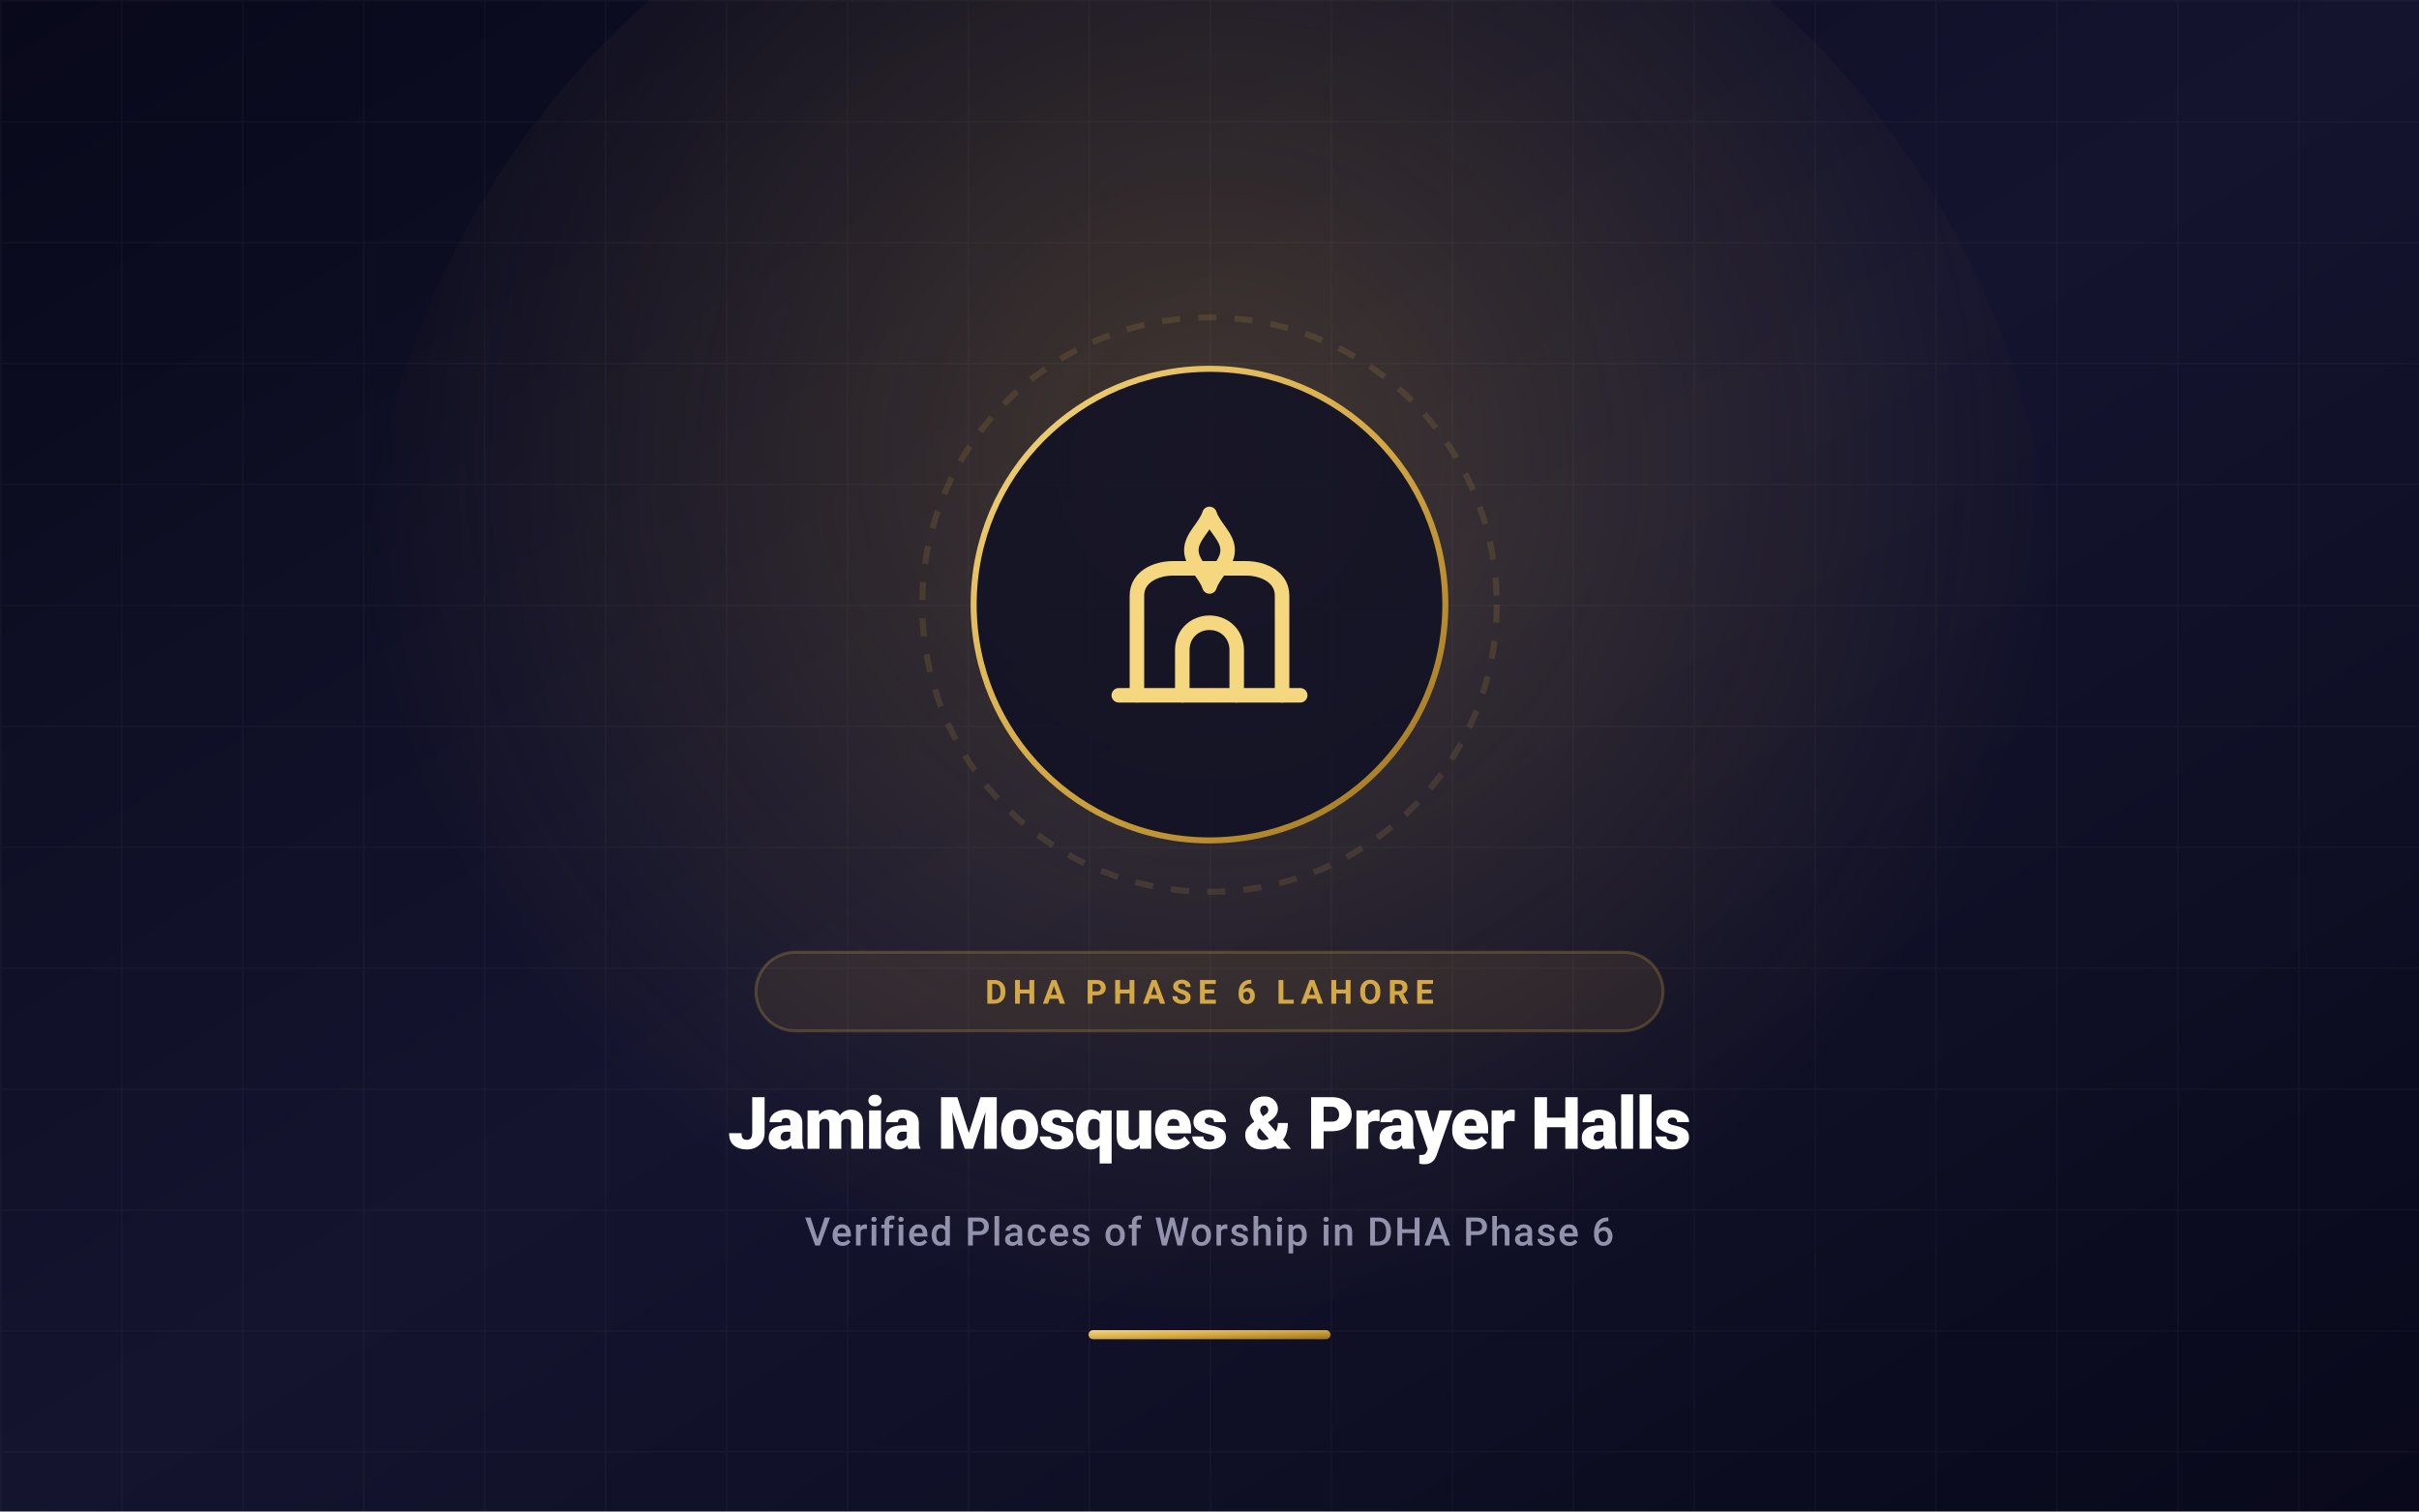
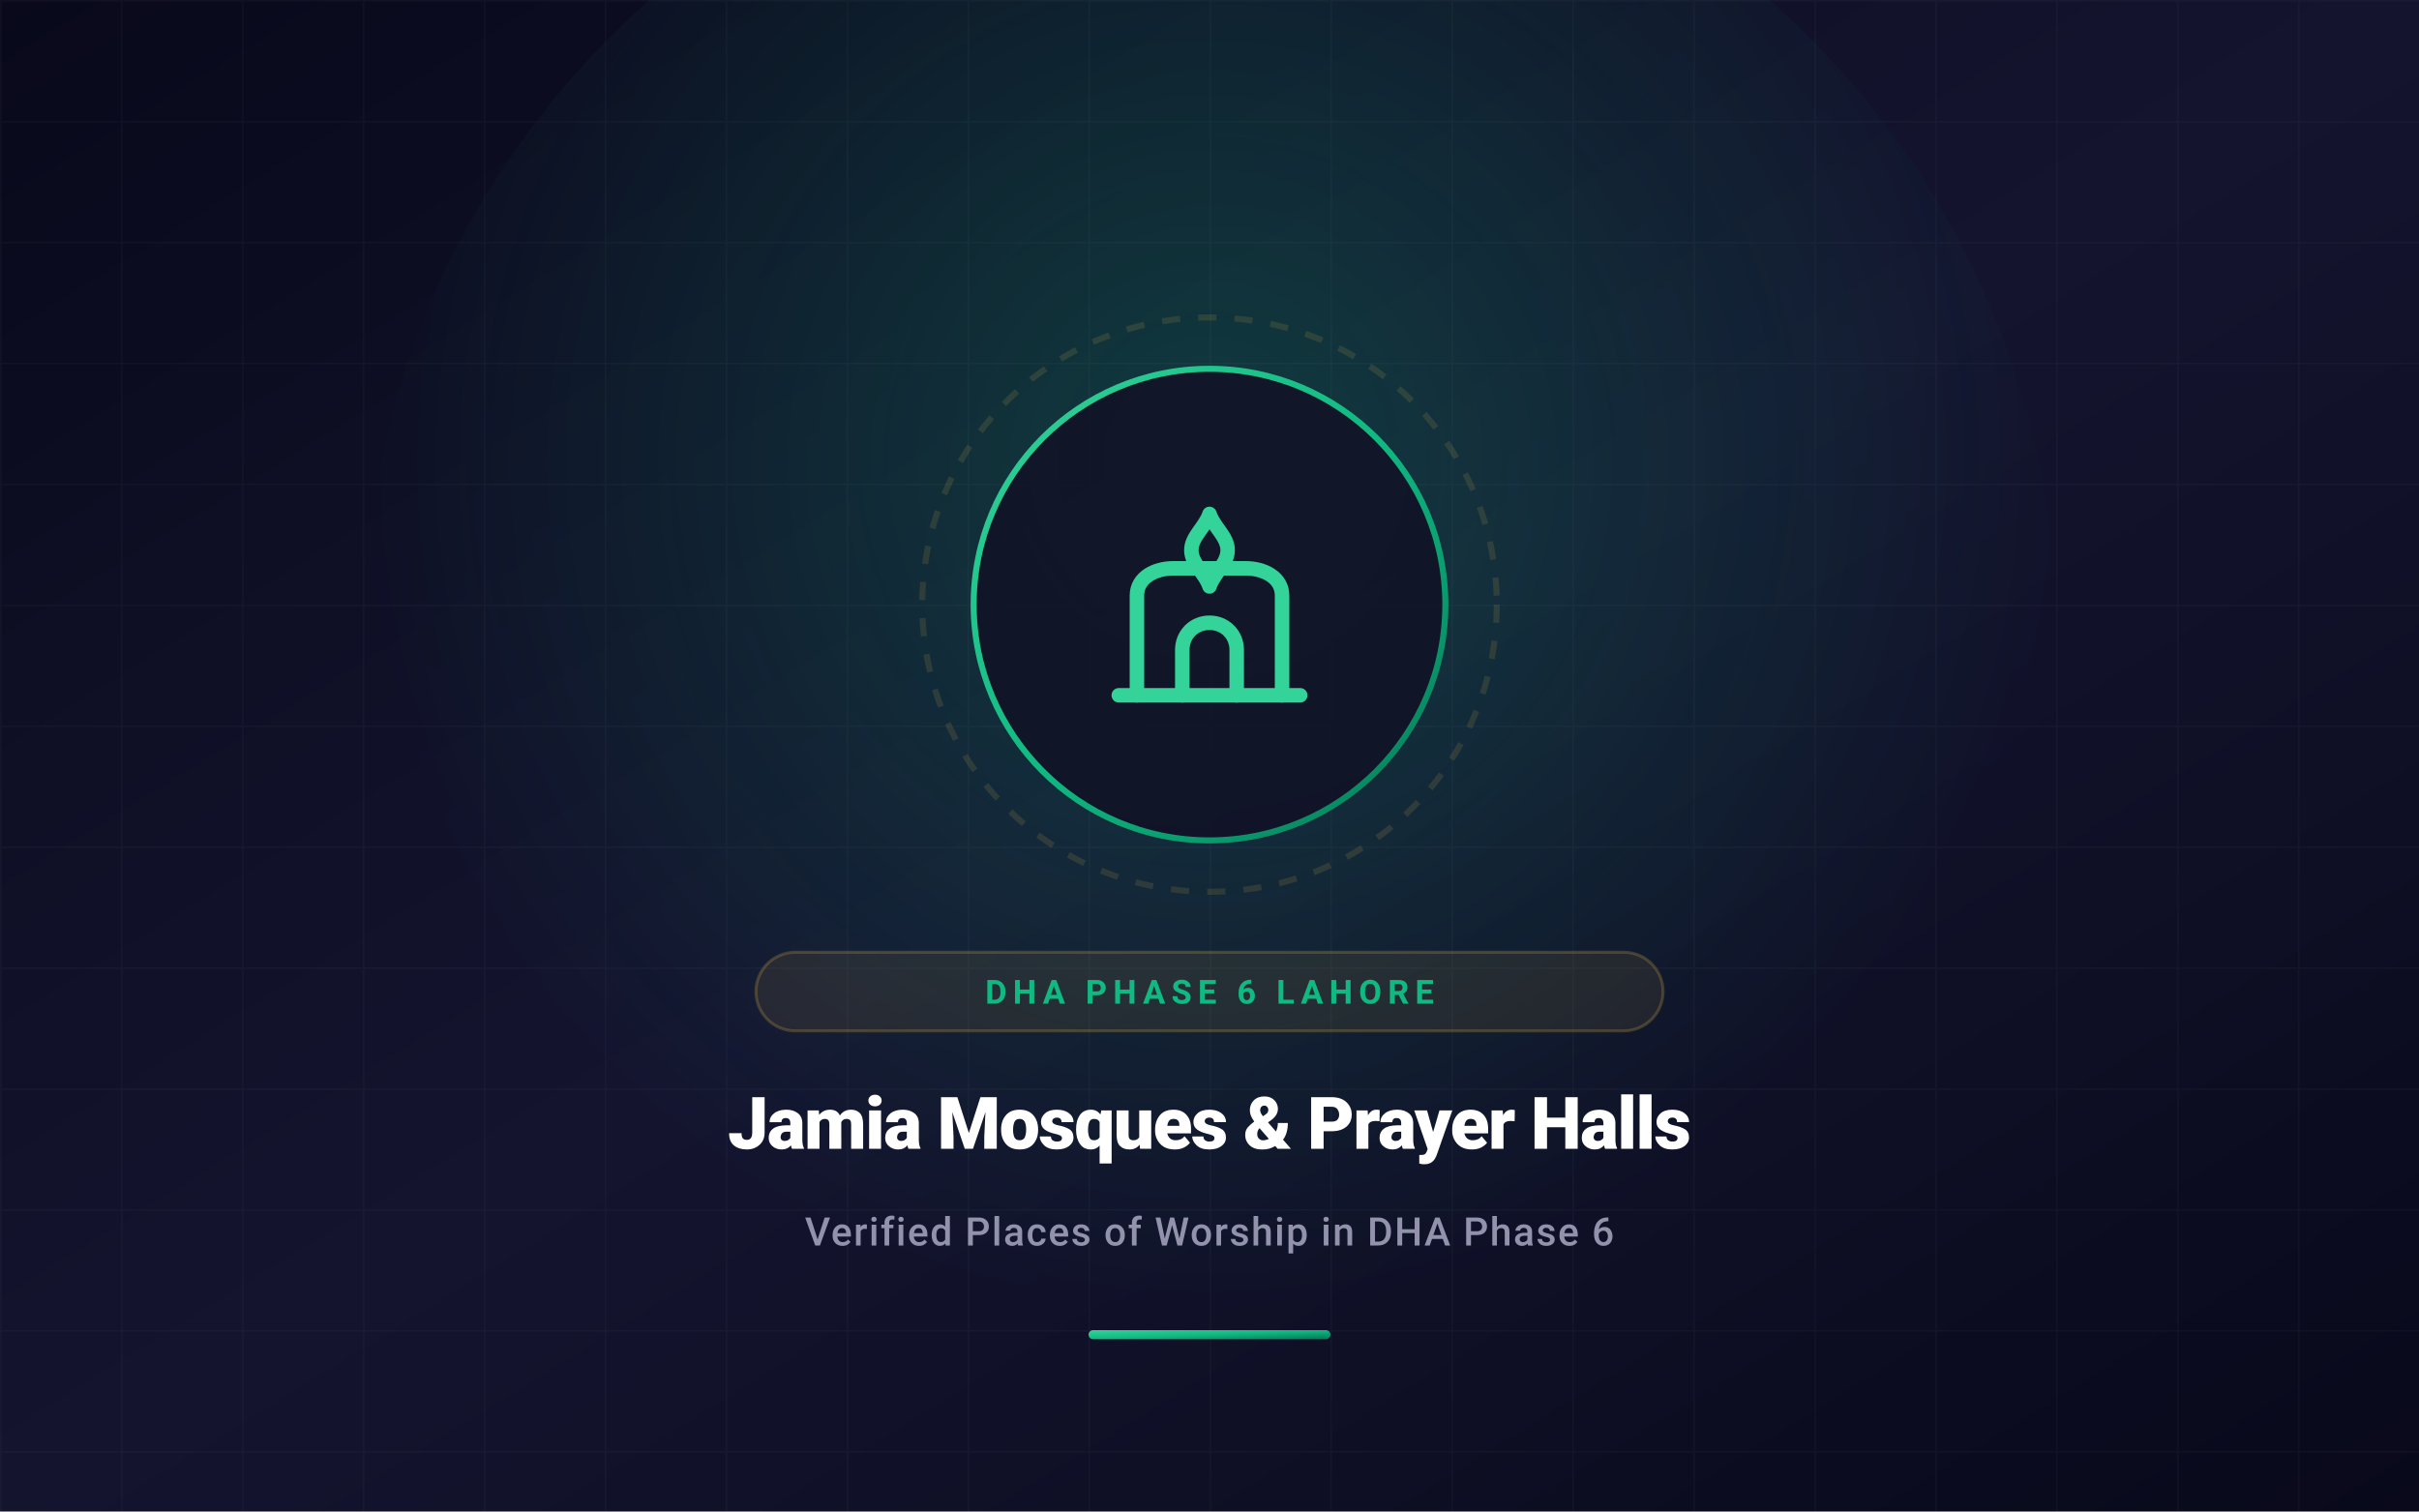
<svg xmlns="http://www.w3.org/2000/svg" viewBox="0 0 800 500" width="800" height="500">
  <defs>
    <linearGradient id="bg" x1="0%" y1="0%" x2="100%" y2="100%">
      <stop offset="0%" stop-color="#09091b" />
      <stop offset="50%" stop-color="#14142f" />
      <stop offset="100%" stop-color="#09091b" />
    </linearGradient>
    <radialGradient id="glow" cx="50%" cy="40%" r="50%">
-       <stop offset="0%" stop-color="#d4a844" stop-opacity="0.25" />
-       <stop offset="100%" stop-color="#d4a844" stop-opacity="0" />
+       <stop offset="0%" stop-color="#10b981" stop-opacity="0.25" />
+       <stop offset="100%" stop-color="#10b981" stop-opacity="0" />
    </radialGradient>
    <linearGradient id="gold" x1="0%" y1="0%" x2="100%" y2="100%">
-       <stop offset="0%" stop-color="#f5d77f" />
-       <stop offset="50%" stop-color="#d4a844" />
-       <stop offset="100%" stop-color="#9a721c" />
+       <stop offset="0%" stop-color="#34d399" />
+       <stop offset="50%" stop-color="#10b981" />
+       <stop offset="100%" stop-color="#047857" />
    </linearGradient>
    <pattern id="grid" width="40" height="40" patternUnits="userSpaceOnUse">
      <path d="M 40 0 L 0 0 0 40" fill="none" stroke="rgba(255,255,255,0.03)" stroke-width="1" />
    </pattern>
  </defs>
  <rect width="800" height="500" fill="url(#bg)" />
  <rect width="800" height="500" fill="url(#grid)" />
  <circle cx="400" cy="210" r="280" fill="url(#glow)" />
  <circle cx="400" cy="200" r="95" fill="none" stroke="rgba(212,168,68,0.15)" stroke-width="2" stroke-dasharray="6 6" />
  <circle cx="400" cy="200" r="78" fill="rgba(17,17,37,0.85)" stroke="url(#gold)" stroke-width="2" />
  <g transform="translate(364, 164)">
-     <svg width="72" height="72" viewBox="0 0 24 24" fill="none" stroke="#f5d77f" stroke-width="1.6" stroke-linecap="round" stroke-linejoin="round">
+     <svg width="72" height="72" viewBox="0 0 24 24" fill="none" stroke="#34d399" stroke-width="1.6" stroke-linecap="round" stroke-linejoin="round">
      <path d="M12 2c.5 1.5 2 2.5 2 4s-1.5 2.5-2 4c-.5-1.5-2-2.5-2-4s1.5-2.5 2-4z" />
      <path d="M4 22V11c0-2 2-3 4-3h8c2 0 4 1 4 3v11" />
      <path d="M9 22v-5c0-1.7 1.3-3 3-3s3 1.3 3 3v5" />
      <path d="M2 22h20" />
    </svg>
  </g>
  <g transform="translate(250, 315)">
    <rect width="300" height="26" rx="13" fill="rgba(212,168,68,0.1)" stroke="rgba(212,168,68,0.25)" stroke-width="1" />
-     <text x="150" y="17" fill="#d4a844" font-family="-apple-system, BlinkMacSystemFont, 'Segoe UI', Roboto, sans-serif" font-size="11" font-weight="700" letter-spacing="2" text-anchor="middle">DHA PHASE 6 LAHORE</text>
+     <text x="150" y="17" fill="#10b981" font-family="-apple-system, BlinkMacSystemFont, 'Segoe UI', Roboto, sans-serif" font-size="11" font-weight="700" letter-spacing="2" text-anchor="middle">DHA PHASE 6 LAHORE</text>
  </g>
  <text x="400" y="380" fill="#ffffff" font-family="-apple-system, BlinkMacSystemFont, 'Segoe UI', Roboto, sans-serif" font-size="24" font-weight="800" letter-spacing="-0.5" text-anchor="middle">Jamia Mosques &amp; Prayer Halls</text>
  <text x="400" y="412" fill="#9292ad" font-family="-apple-system, BlinkMacSystemFont, 'Segoe UI', Roboto, sans-serif" font-size="13" font-weight="500" letter-spacing="0.5" text-anchor="middle">Verified Places of Worship in DHA Phase 6</text>
  <rect x="360" y="440" width="80" height="3" rx="1.5" fill="url(#gold)" />
</svg>
